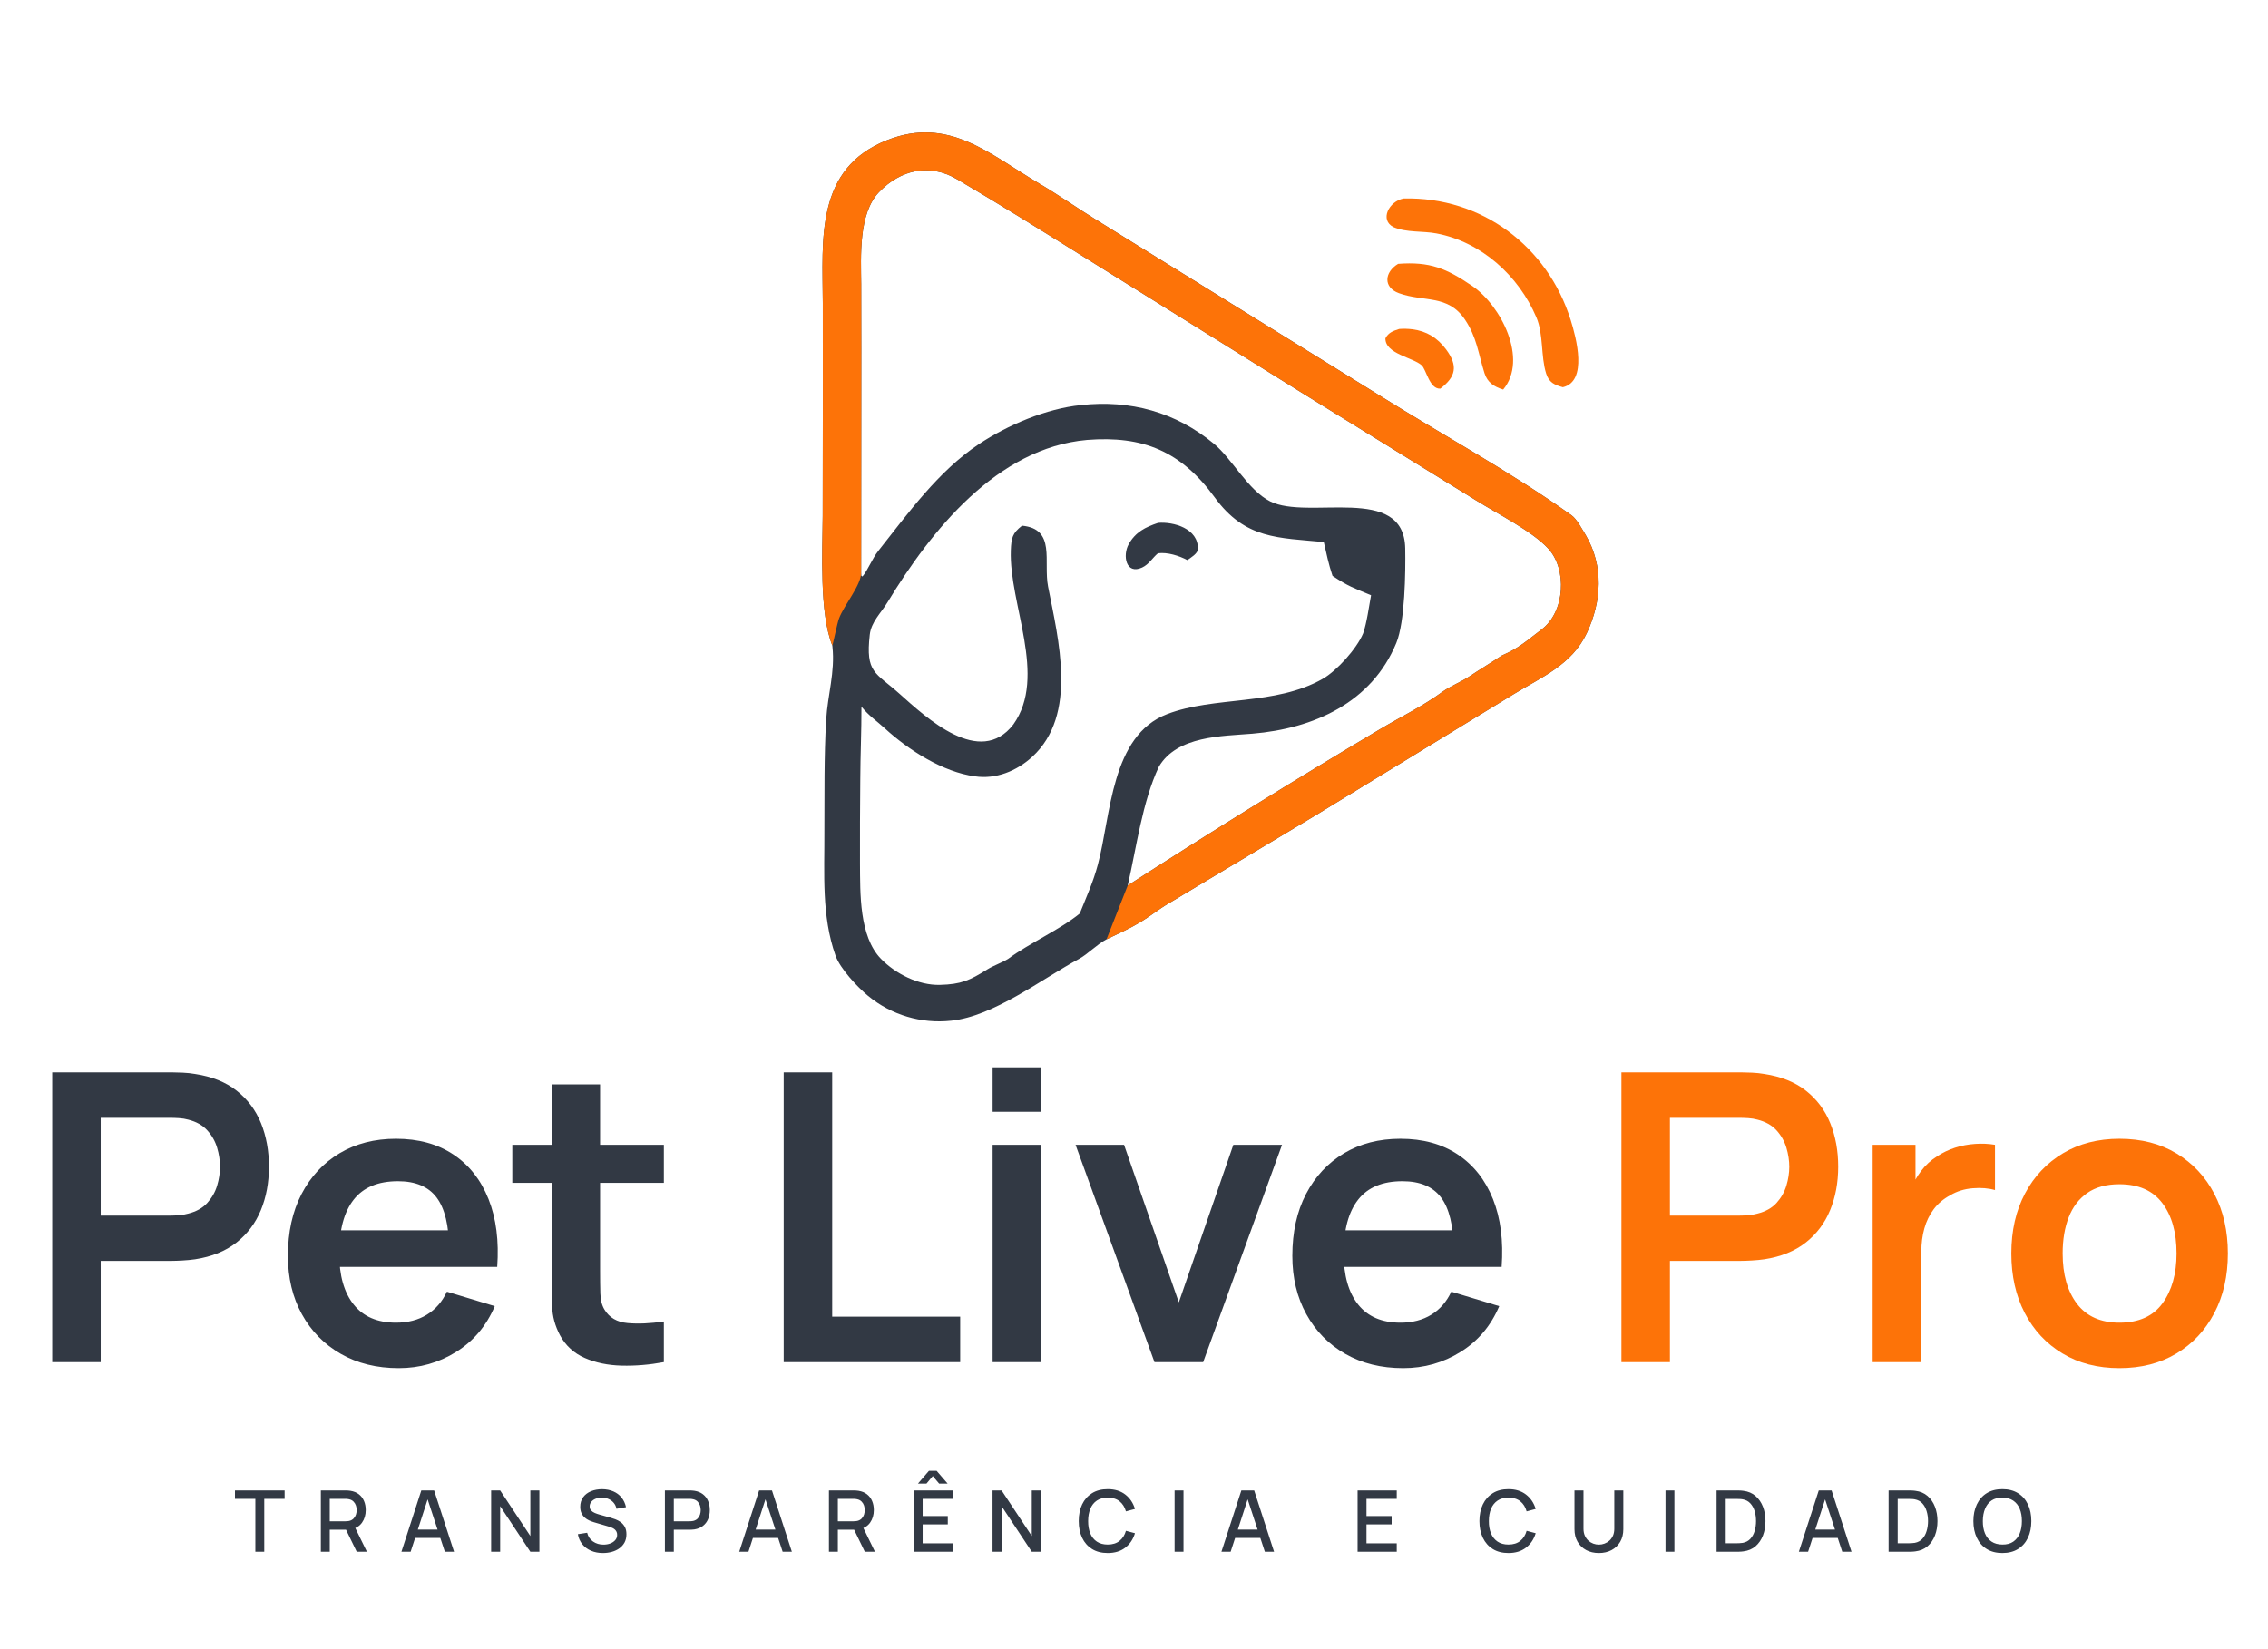
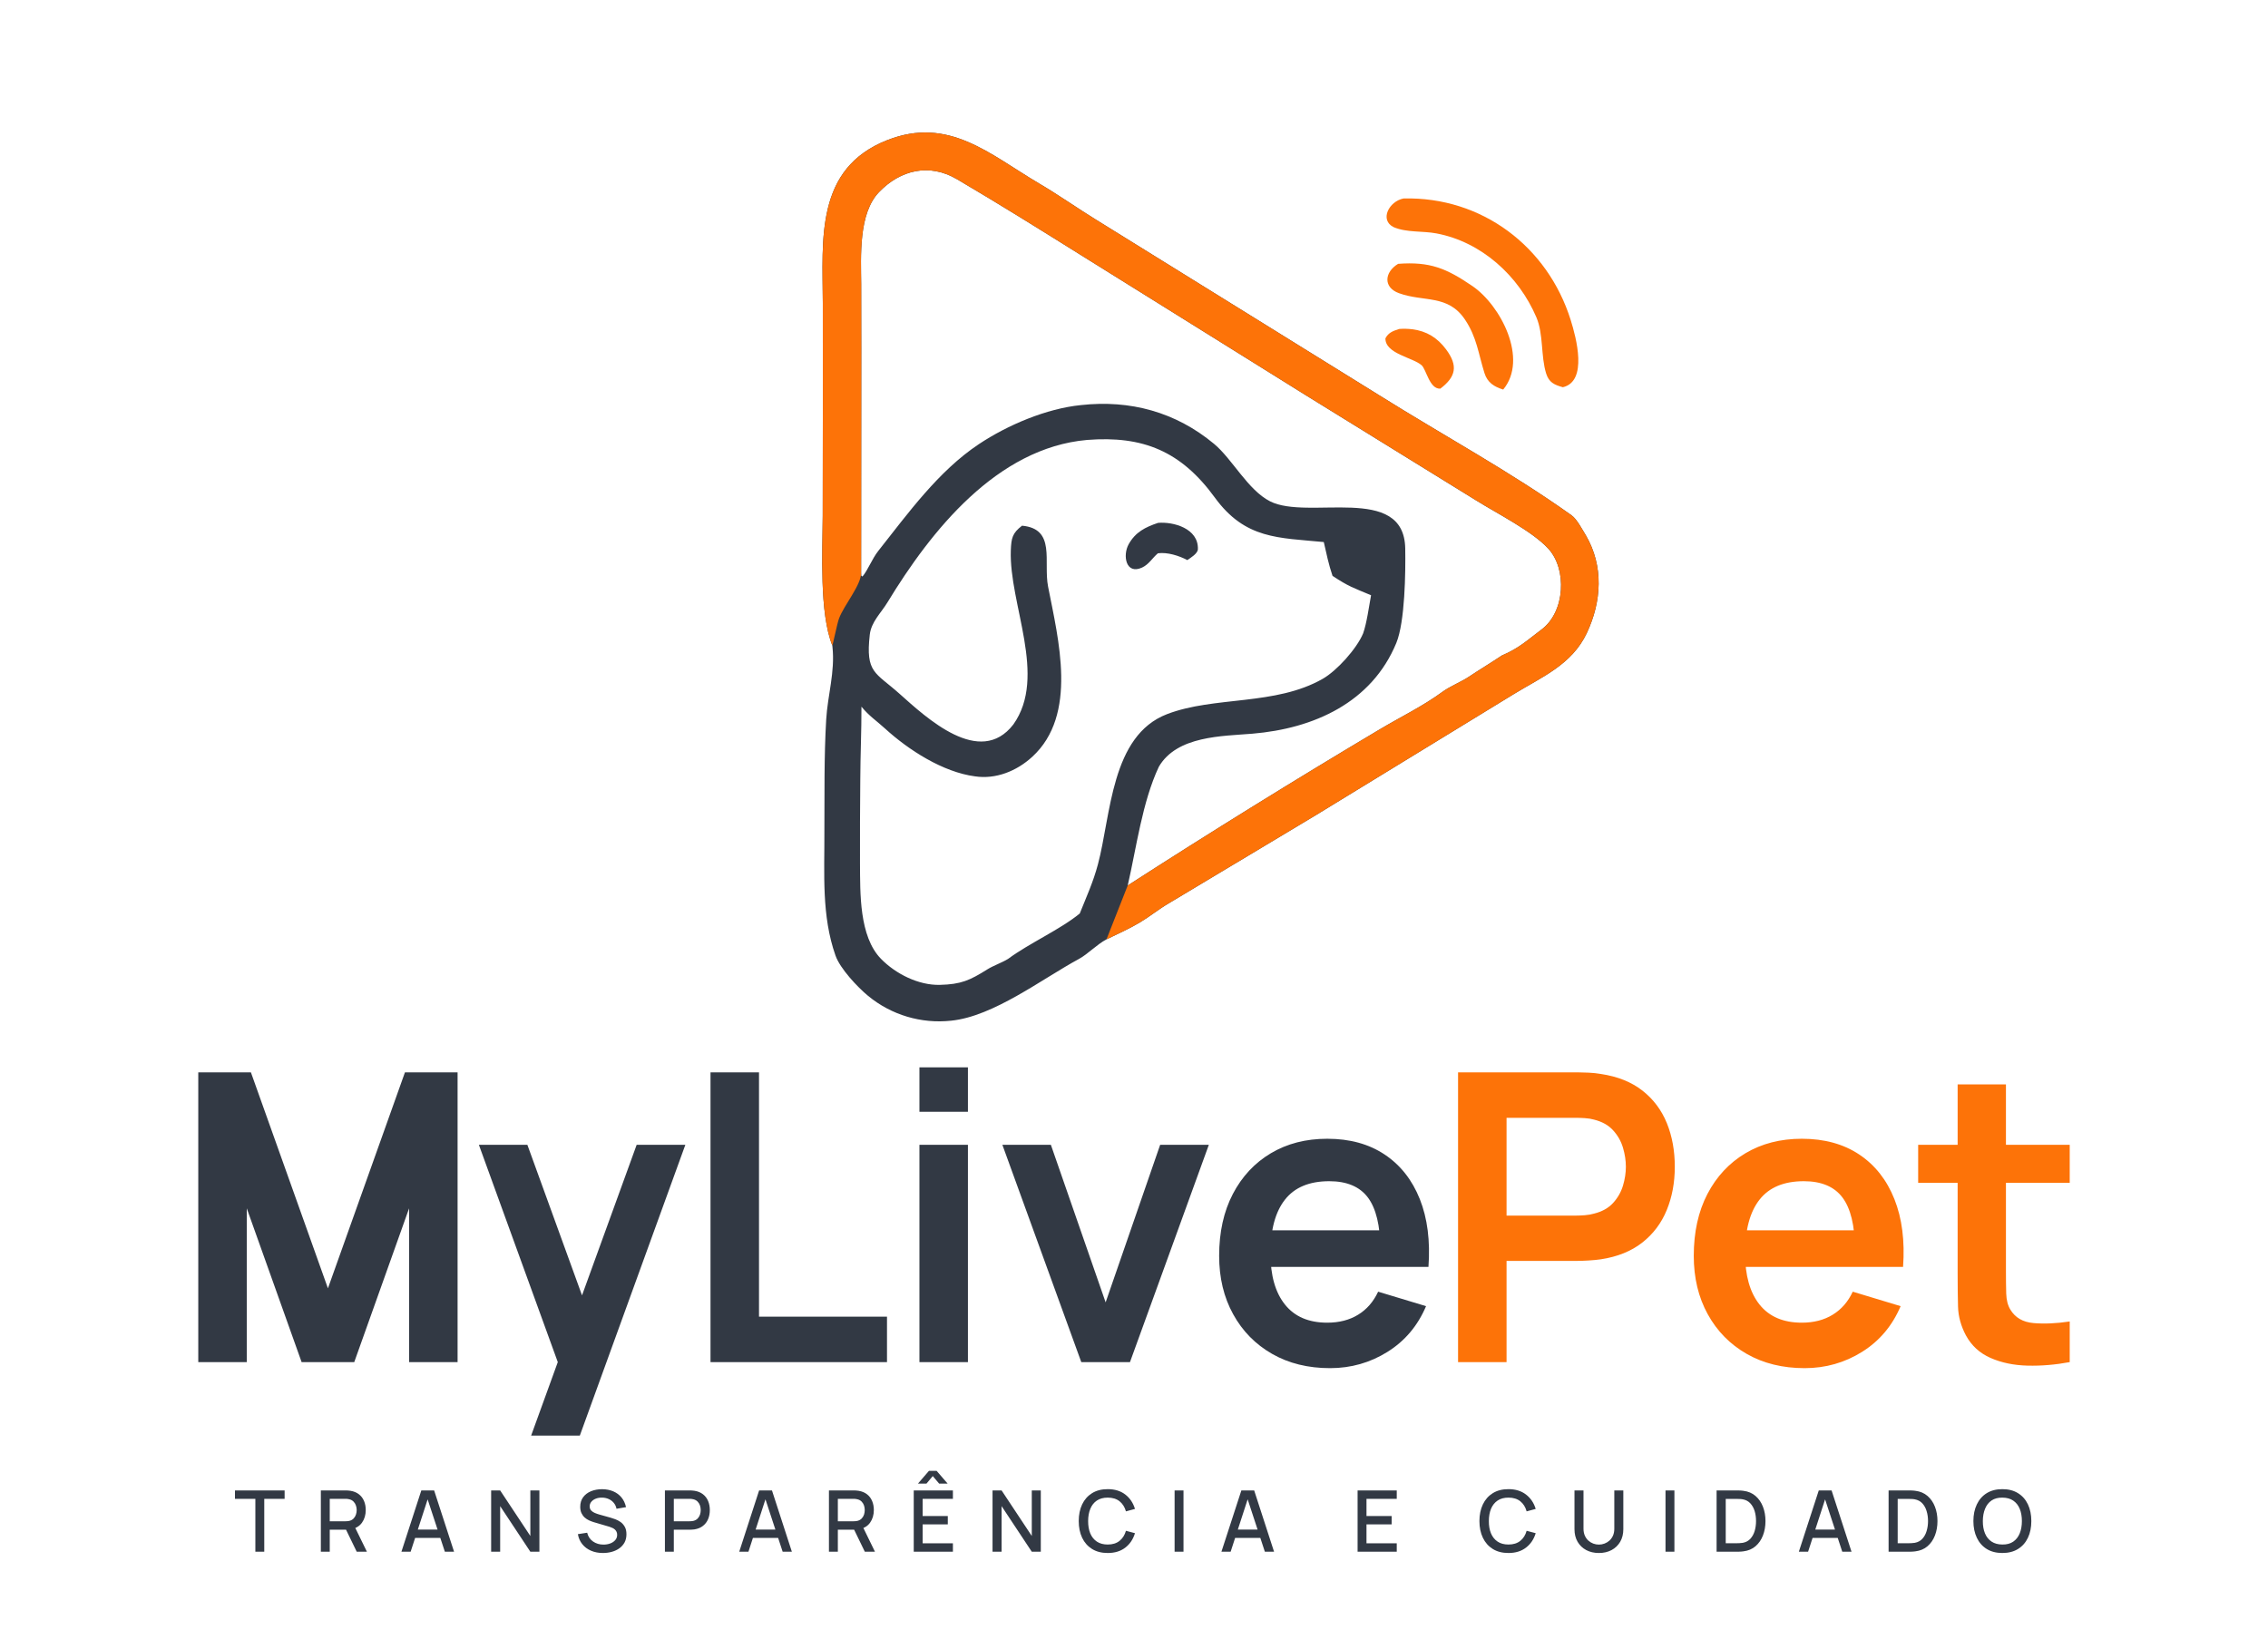
<svg xmlns="http://www.w3.org/2000/svg" width="586" height="426" viewBox="0 0 586 426">
  <path fill="#323944" d="M215.047 166.789C211.683 158.44 212.521 142.553 212.572 133.315L212.606 104.222L212.597 78.299C212.534 61.814 210.607 43.524 229.273 36.202C245.129 29.983 255.701 39.874 268.51 47.429C273.699 50.489 278.45 53.861 283.448 56.935L356.312 102.118C372.889 112.507 390.139 121.821 406.055 133.167C407.455 134.165 408.831 136.872 409.732 138.313C414.405 146.29 413.839 155.456 409.984 163.617C406.117 171.8 398.355 174.948 391.14 179.366C374.01 189.855 356.867 200.332 339.738 210.809L301.884 233.496C299.407 234.949 297.03 236.881 294.575 238.35C291.904 239.948 288.729 241.396 285.896 242.747C283.393 244.076 281.038 246.588 278.777 247.811C269.179 253.002 256.721 262.667 245.742 263.77C238.033 264.607 230.312 262.302 224.322 257.377C221.561 255.102 217.071 250.325 215.881 246.954C212.232 236.622 213.052 225.776 213.003 215.018C213.062 205.369 212.899 195.575 213.47 185.943C213.846 179.599 215.794 173.673 215.086 167.134L215.047 166.789ZM222.58 182.618C222.608 188.798 222.294 195.256 222.277 201.556C222.208 208.758 222.184 215.961 222.203 223.163C222.263 230.725 221.954 241.966 227.62 247.777C231.409 251.663 237.321 254.651 242.848 254.512C248.317 254.375 250.568 253.359 255.116 250.501C256.63 249.55 258.897 248.771 260.47 247.798C265.857 243.79 274.003 240.169 278.986 236.066C280.796 231.539 282.45 227.982 283.68 223.366C287.071 210.635 287.028 190.116 301.548 184.546C313.797 179.848 329.496 182.424 341.758 175.424C345.429 173.328 350.53 167.669 352.199 163.689C353.122 161.109 353.727 156.695 354.251 153.823C349.606 151.867 348.466 151.587 344.294 148.815C343.316 145.956 342.707 143.023 342.036 140.077C330.372 138.942 321.759 139.392 313.895 128.594C305.156 116.595 295.345 112.551 280.872 113.69C257.583 115.746 240.557 137.143 229.309 155.655C227.626 158.424 225.105 160.706 224.732 164.008C223.61 173.931 226.145 173.692 232.387 179.261C239.39 185.51 253.183 198.404 261.818 187.227C270.698 174.766 260.663 156.11 261.173 142.207C261.298 139.026 261.579 137.771 264.072 135.849C272.904 136.669 269.534 145.097 270.803 151.612C273.453 165.228 278.547 184.7 266.719 195.568C262.645 199.312 257.248 201.427 251.922 200.628C243.625 199.54 234.719 193.804 228.643 188.245C226.486 186.271 224.522 185.011 222.58 182.618ZM222.498 147.962L222.558 148.798L222.851 148.979C224.299 147.242 225.303 144.422 226.961 142.328C234.622 132.648 242.452 121.748 252.89 114.794C260.345 109.827 270.385 105.579 279.27 104.687C292.004 103.274 303.78 106.464 313.694 114.711C318.406 118.631 322.414 126.62 328.14 129.545C337.975 134.565 362.788 124.859 363.08 141.739C363.187 147.891 363.018 160.725 360.774 166.163C354.411 181.581 339.448 188.273 323.601 189.602C315.838 190.254 304.114 190.107 299.414 198.15C295.128 207.298 293.658 218.902 291.38 228.819C312.821 215.004 334.506 201.57 356.424 188.524C361.922 185.244 367.56 182.551 372.778 178.73C374.656 177.355 377.545 176.212 379.593 174.846C382.366 172.995 385.271 171.26 388.044 169.399C392.554 167.469 394.536 165.5 398.318 162.664C404.384 158.117 404.97 147.105 400.004 141.737C395.855 137.252 386.997 132.806 381.368 129.298L336.967 101.879L280.184 66.486C269.271 59.667 258.334 52.814 247.244 46.303C240.145 42.135 232.69 43.86 227.119 49.648C221.768 55.209 222.464 66.263 222.513 73.434L222.536 90.042L222.498 147.962Z" />
  <path fill="#FD7308" d="M215.047 166.789C211.683 158.44 212.521 142.553 212.572 133.315L212.606 104.222L212.597 78.299C212.534 61.814 210.607 43.524 229.273 36.202C245.129 29.983 255.701 39.874 268.51 47.429C273.699 50.489 278.45 53.861 283.448 56.935L356.312 102.118C372.889 112.507 390.139 121.821 406.055 133.167C407.455 134.165 408.831 136.872 409.732 138.313C414.405 146.29 413.839 155.456 409.984 163.617C406.117 171.8 398.355 174.948 391.14 179.366C374.01 189.855 356.867 200.332 339.738 210.809L301.884 233.496C299.407 234.949 297.03 236.881 294.575 238.35C291.904 239.948 288.729 241.396 285.896 242.747C285.919 242.571 290.809 230.377 291.38 228.819C312.821 215.004 334.506 201.57 356.424 188.524C361.922 185.244 367.56 182.551 372.778 178.73C374.656 177.355 377.545 176.212 379.593 174.846C382.366 172.995 385.271 171.26 388.044 169.399C392.554 167.469 394.536 165.5 398.318 162.664C404.384 158.117 404.97 147.105 400.004 141.737C395.855 137.252 386.997 132.806 381.368 129.298L336.967 101.879L280.184 66.486C269.271 59.667 258.334 52.814 247.244 46.303C240.145 42.135 232.69 43.86 227.119 49.648C221.768 55.209 222.464 66.263 222.513 73.434L222.536 90.042L222.498 147.962C222.56 151.183 218.054 156.369 216.773 159.859C216.271 161.228 215.263 166.38 215.047 166.789Z" />
  <path fill="#323944" d="M299.215 135.121C303.177 134.784 309.682 136.551 309.507 141.92C309.47 143.045 307.689 144.113 306.78 144.738C304.637 143.608 301.64 142.652 299.18 142.981C297.786 144.14 296.852 145.852 295.102 146.662C290.891 148.611 290.01 143.526 291.629 140.629C293.387 137.485 295.937 136.225 299.215 135.121Z" />
  <path fill="#FD7308" d="M362.642 51.291C382.809 50.789 399.863 63.64 405.832 82.702C407.267 87.287 410.299 98.543 403.807 100.069C401.597 99.45 400.22 98.843 399.489 96.519C398.088 92.059 398.83 86.382 396.976 82.023C392.406 71.28 382.791 62.522 371.154 60.32C367.52 59.632 363.506 60.153 360.08 58.697C356.387 56.868 358.864 52.022 362.642 51.291Z" />
  <path fill="#FD7308" d="M361.24 68.181C369.445 67.56 373.713 69.334 380.439 73.923C387.745 78.908 394.947 92.781 388.392 100.673C386.056 99.942 384.33 98.889 383.551 96.406C381.961 91.339 381.59 87.186 378.531 82.606C374.126 76.01 367.89 78.105 361.453 75.764C357.33 74.248 357.696 70.337 361.24 68.181Z" />
  <path fill="#FD7308" d="M361.529 85.009C362.648 84.927 363.771 84.953 364.884 85.086C368.605 85.544 371.414 87.302 373.627 90.278C376.814 94.563 376.152 97.391 372.156 100.432C369.359 100.631 368.522 95.463 367.321 94.394C365.047 92.37 357.895 91.43 357.961 87.438C358.748 85.908 360.006 85.504 361.529 85.009Z" />
-   <path fill="#323944" d="M26.02 352L13.49 352L13.49 277.12L44.43 277.12Q45.52 277.12 47.23 277.20Q48.95 277.28 50.41 277.54L50.41 277.54Q56.91 278.52 61.14 281.85Q65.38 285.18 67.44 290.25Q69.49 295.32 69.49 301.51L69.49 301.51Q69.49 307.64 67.41 312.71Q65.33 317.78 61.09 321.11Q56.85 324.44 50.41 325.43L50.41 325.43Q48.95 325.64 47.21 325.74Q45.47 325.84 44.43 325.84L44.43 325.84L26.02 325.84L26.02 352ZM26.02 288.87L26.02 314.14L43.91 314.14Q44.95 314.14 46.25 314.04Q47.55 313.94 48.64 313.62L48.64 313.62Q51.76 312.84 53.55 310.87Q55.35 308.89 56.10 306.40Q56.85 303.90 56.85 301.51L56.85 301.51Q56.85 299.12 56.10 296.59Q55.35 294.07 53.55 292.10Q51.76 290.12 48.64 289.34L48.64 289.34Q47.55 289.03 46.25 288.95Q44.95 288.87 43.91 288.87L43.91 288.87L26.02 288.87ZM103.04 353.56L103.04 353.56Q94.51 353.56 88.06 349.87Q81.61 346.18 78.00 339.62Q74.39 333.07 74.39 324.54L74.39 324.54Q74.39 315.34 77.92 308.55Q81.46 301.77 87.75 298.02Q94.04 294.28 102.31 294.28L102.31 294.28Q111.05 294.28 117.16 298.36Q123.27 302.44 126.23 309.88Q129.19 317.32 128.47 327.40L128.47 327.40L116.04 327.40L116.04 322.83Q115.99 313.68 112.81 309.46Q109.64 305.25 102.83 305.25L102.83 305.25Q95.13 305.25 91.39 310.01Q87.65 314.77 87.65 323.92L87.65 323.92Q87.65 332.45 91.39 337.13Q95.13 341.81 102.31 341.81L102.31 341.81Q106.94 341.81 110.29 339.75Q113.65 337.70 115.47 333.80L115.47 333.80L127.84 337.54Q124.62 345.14 117.88 349.35Q111.15 353.56 103.04 353.56ZM122.33 327.40L83.69 327.40L83.69 317.94L122.33 317.94L122.33 327.40ZM171.53 341.50L171.53 352Q165.97 353.04 160.64 352.91Q155.31 352.78 151.09 350.93Q146.88 349.09 144.70 345.08L144.70 345.08Q142.77 341.44 142.67 337.65Q142.57 333.85 142.57 329.07L142.57 329.07L142.57 280.24L155.05 280.24L155.05 328.34Q155.05 331.72 155.12 334.27Q155.20 336.82 156.19 338.43L156.19 338.43Q158.06 341.55 162.17 341.91Q166.28 342.28 171.53 341.50L171.53 341.50ZM171.53 305.67L132.37 305.67L132.37 295.84L171.53 295.84L171.53 305.67ZM248.09 352L202.49 352L202.49 277.12L215.02 277.12L215.02 340.25L248.09 340.25L248.09 352ZM269.00 287.31L256.47 287.31L256.47 275.82L269.00 275.82L269.00 287.31ZM269.00 352L256.47 352L256.47 295.84L269.00 295.84L269.00 352ZM310.87 352L298.29 352L277.90 295.84L290.43 295.84L304.58 336.56L318.67 295.84L331.25 295.84L310.87 352ZM362.57 353.56L362.57 353.56Q354.04 353.56 347.59 349.87Q341.14 346.18 337.53 339.62Q333.91 333.07 333.91 324.54L333.91 324.54Q333.91 315.34 337.45 308.55Q340.99 301.77 347.28 298.02Q353.57 294.28 361.84 294.28L361.84 294.28Q370.57 294.28 376.68 298.36Q382.79 302.44 385.76 309.88Q388.72 317.32 387.99 327.40L387.99 327.40L375.57 327.40L375.57 322.83Q375.51 313.68 372.34 309.46Q369.17 305.25 362.36 305.25L362.36 305.25Q354.66 305.25 350.92 310.01Q347.17 314.77 347.17 323.92L347.17 323.92Q347.17 332.45 350.92 337.13Q354.66 341.81 361.84 341.81L361.84 341.81Q366.47 341.81 369.82 339.75Q373.17 337.70 374.99 333.80L374.99 333.80L387.37 337.54Q384.15 345.14 377.41 349.35Q370.68 353.56 362.57 353.56ZM381.86 327.40L343.22 327.40L343.22 317.94L381.86 317.94L381.86 327.40Z" />
-   <path fill="#FD7308" d="M431.47 352L418.94 352L418.94 277.12L449.88 277.12Q450.97 277.12 452.69 277.20Q454.41 277.28 455.86 277.54L455.86 277.54Q462.36 278.52 466.60 281.85Q470.84 285.18 472.89 290.25Q474.95 295.32 474.95 301.51L474.95 301.51Q474.95 307.64 472.87 312.71Q470.79 317.78 466.55 321.11Q462.31 324.44 455.86 325.43L455.86 325.43Q454.41 325.64 452.66 325.74Q450.92 325.84 449.88 325.84L449.88 325.84L431.47 325.84L431.47 352ZM431.47 288.87L431.47 314.14L449.36 314.14Q450.40 314.14 451.70 314.04Q453.00 313.94 454.09 313.62L454.09 313.62Q457.21 312.84 459.01 310.87Q460.80 308.89 461.56 306.40Q462.31 303.90 462.31 301.51L462.31 301.51Q462.31 299.12 461.56 296.59Q460.80 294.07 459.01 292.10Q457.21 290.12 454.09 289.34L454.09 289.34Q453.00 289.03 451.70 288.95Q450.40 288.87 449.36 288.87L449.36 288.87L431.47 288.87ZM496.43 352L483.85 352L483.85 295.84L494.92 295.84L494.92 309.52L493.57 307.75Q494.61 304.94 496.35 302.63Q498.09 300.31 500.54 298.80L500.54 298.80Q502.62 297.40 505.14 296.59Q507.66 295.79 510.31 295.61Q512.97 295.42 515.46 295.84L515.46 295.84L515.46 307.54Q512.97 306.81 509.72 307.07Q506.47 307.33 503.87 308.89L503.87 308.89Q501.27 310.30 499.63 312.48Q497.99 314.66 497.21 317.45Q496.43 320.23 496.43 323.45L496.43 323.45L496.43 352ZM547.61 353.56L547.61 353.56Q539.18 353.56 532.89 349.76Q526.60 345.97 523.14 339.29Q519.68 332.60 519.68 323.92L519.68 323.92Q519.68 315.08 523.22 308.42Q526.75 301.77 533.05 298.02Q539.34 294.28 547.61 294.28L547.61 294.28Q556.08 294.28 562.37 298.08Q568.67 301.87 572.15 308.55Q575.63 315.24 575.63 323.92L575.63 323.92Q575.63 332.66 572.12 339.34Q568.61 346.02 562.32 349.79Q556.03 353.56 547.61 353.56ZM547.61 341.81L547.61 341.81Q555.09 341.81 558.73 336.82Q562.37 331.82 562.37 323.92L562.37 323.92Q562.37 315.76 558.68 310.89Q554.99 306.03 547.61 306.03L547.61 306.03Q542.56 306.03 539.31 308.29Q536.06 310.56 534.50 314.59Q532.94 318.62 532.94 323.92L532.94 323.92Q532.94 332.08 536.66 336.95Q540.38 341.81 547.61 341.81Z" />
+   <path fill="#323944" d="M51.23 352L51.23 277.12L64.83 277.12L84.73 332.93L104.63 277.12L118.23 277.12L118.23 352L105.7 352L105.7 312.26L91.53 352L77.93 352L63.76 312.26L63.76 352ZM123.73 295.84L136.26 295.84L150.38 334.75L164.5 295.84L177.08 295.84L149.81 371L137.23 371L144.12 352ZM229.18 352L183.58 352L183.58 277.12L196.11 277.12L196.11 340.25L229.18 340.25L229.18 352ZM250.09 287.31L237.56 287.31L237.56 275.82L250.09 275.82L250.09 287.31ZM250.09 352L237.56 352L237.56 295.84L250.09 295.84L250.09 352ZM291.96 352L279.38 352L258.99 295.84L271.52 295.84L285.67 336.56L299.76 295.84L312.34 295.84L291.96 352ZM343.66 353.56L343.66 353.56Q335.13 353.56 328.68 349.87Q322.23 346.18 318.62 339.62Q315 333.07 315 324.54L315 324.54Q315 315.34 318.54 308.55Q322.08 301.77 328.37 298.02Q334.66 294.28 342.93 294.28L342.93 294.28Q351.66 294.28 357.77 298.36Q363.88 302.44 366.85 309.88Q369.81 317.32 369.08 327.4L369.08 327.4L356.66 327.4L356.66 322.83Q356.6 313.68 353.43 309.46Q350.26 305.25 343.45 305.25L343.45 305.25Q335.75 305.25 332.01 310.01Q328.26 314.77 328.26 323.92L328.26 323.92Q328.26 332.45 332.01 337.13Q335.75 341.81 342.93 341.81L342.93 341.81Q347.56 341.81 350.91 339.75Q354.26 337.7 356.08 333.8L356.08 333.8L368.46 337.54Q365.24 345.14 358.5 349.35Q351.77 353.56 343.66 353.56ZM362.95 327.4L324.31 327.4L324.31 317.94L362.95 317.94L362.95 327.4Z" />
+   <path fill="#FD7308" d="M389.26 352L376.73 352L376.73 277.12L407.67 277.12Q408.76 277.12 410.47 277.2Q412.19 277.28 413.65 277.54L413.65 277.54Q420.15 278.52 424.38 281.85Q428.62 285.18 430.68 290.25Q432.73 295.32 432.73 301.51L432.73 301.51Q432.73 307.64 430.65 312.71Q428.57 317.78 424.33 321.11Q420.09 324.44 413.65 325.43L413.65 325.43Q412.19 325.64 410.45 325.74Q408.71 325.84 407.67 325.84L407.67 325.84L389.26 325.84L389.26 352ZM389.26 288.87L389.26 314.14L407.15 314.14Q408.19 314.14 409.49 314.04Q410.79 313.94 411.88 313.62L411.88 313.62Q415 312.84 416.79 310.87Q418.59 308.89 419.34 306.4Q420.09 303.9 420.09 301.51L420.09 301.51Q420.09 299.12 419.34 296.59Q418.59 294.07 416.79 292.1Q415 290.12 411.88 289.34L411.88 289.34Q410.79 289.03 409.49 288.95Q408.19 288.87 407.15 288.87L407.15 288.87L389.26 288.87ZM466.28 353.56L466.28 353.56Q457.75 353.56 451.3 349.87Q444.85 346.18 441.24 339.62Q437.63 333.07 437.63 324.54L437.63 324.54Q437.63 315.34 441.16 308.55Q444.7 301.77 450.99 298.02Q457.28 294.28 465.55 294.28L465.55 294.28Q474.29 294.28 480.4 298.36Q486.51 302.44 489.47 309.88Q492.43 317.32 491.71 327.4L491.71 327.4L479.28 327.4L479.28 322.83Q479.23 313.68 476.05 309.46Q472.88 305.25 466.07 305.25L466.07 305.25Q458.37 305.25 454.63 310.01Q450.89 314.77 450.89 323.92L450.89 323.92Q450.89 332.45 454.63 337.13Q458.37 341.81 465.55 341.81L465.55 341.81Q470.18 341.81 473.53 339.75Q476.89 337.7 478.71 333.8L478.71 333.8L491.08 337.54Q487.86 345.14 481.12 349.35Q474.39 353.56 466.28 353.56ZM485.57 327.4L446.93 327.4L446.93 317.94L485.57 317.94L485.57 327.4ZM534.77 341.5L534.77 352Q529.21 353.04 523.88 352.91Q518.55 352.78 514.33 350.93Q510.12 349.09 507.94 345.08L507.94 345.08Q506.01 341.44 505.91 337.65Q505.81 333.85 505.81 329.07L505.81 329.07L505.81 280.24L518.29 280.24L518.29 328.34Q518.29 331.72 518.36 334.27Q518.44 336.82 519.43 338.43L519.43 338.43Q521.3 341.55 525.41 341.91Q529.52 342.28 534.77 341.5L534.77 341.5ZM534.77 305.67L495.61 305.67L495.61 295.84L534.77 295.84L534.77 305.67Z" />
  <path fill="#323944" d="M68.28 401L65.98 401L65.98 387.33L60.71 387.33L60.71 385.16L73.54 385.16L73.54 387.33L68.28 387.33L68.28 401ZM85.20 401L82.90 401L82.90 385.16L89.31 385.16Q89.54 385.16 89.88 385.18Q90.22 385.19 90.53 385.25L90.53 385.25Q91.85 385.46 92.73 386.15Q93.62 386.84 94.06 387.90Q94.50 388.95 94.50 390.23L94.50 390.23Q94.50 392.12 93.53 393.49Q92.56 394.86 90.63 395.20L90.63 395.20L89.69 395.31L85.20 395.31L85.20 401ZM94.80 401L92.17 401L89.04 394.55L91.36 393.96L94.80 401ZM85.20 387.33L85.20 393.13L89.22 393.13Q89.44 393.13 89.71 393.11Q89.98 393.09 90.22 393.04L90.22 393.04Q90.92 392.87 91.35 392.43Q91.78 391.98 91.97 391.40Q92.16 390.81 92.16 390.23L92.16 390.23Q92.16 389.65 91.97 389.07Q91.78 388.49 91.35 388.05Q90.92 387.60 90.22 387.44L90.22 387.44Q89.98 387.37 89.71 387.35Q89.44 387.33 89.22 387.33L89.22 387.33L85.20 387.33ZM106.10 401L103.72 401L108.86 385.16L112.17 385.16L117.32 401L114.94 401L110.19 386.55L110.79 386.55L106.10 401ZM114.66 397.43L106.39 397.43L106.39 395.27L114.66 395.27L114.66 397.43ZM129.23 401L126.90 401L126.90 385.16L129.23 385.16L137.03 396.93L137.03 385.16L139.37 385.16L139.37 401L137.03 401L129.23 389.22L129.23 401ZM155.79 401.33L155.79 401.33Q154.08 401.33 152.71 400.74Q151.34 400.15 150.46 399.06Q149.57 397.96 149.31 396.46L149.31 396.46L151.71 396.09Q152.07 397.55 153.22 398.35Q154.38 399.16 155.92 399.16L155.92 399.16Q156.88 399.16 157.68 398.86Q158.48 398.56 158.97 397.99Q159.46 397.43 159.46 396.63L159.46 396.63Q159.46 396.20 159.31 395.87Q159.16 395.54 158.91 395.30Q158.65 395.05 158.28 394.87Q157.91 394.69 157.47 394.55L157.47 394.55L153.41 393.36Q152.82 393.18 152.20 392.90Q151.59 392.62 151.07 392.16Q150.56 391.70 150.24 391.03Q149.92 390.35 149.92 389.38L149.92 389.38Q149.92 387.92 150.68 386.90Q151.43 385.89 152.72 385.36Q154.01 384.84 155.60 384.84L155.60 384.84Q157.21 384.86 158.48 385.41Q159.75 385.96 160.59 386.99Q161.43 388.02 161.75 389.48L161.75 389.48L159.29 389.90Q159.12 389.01 158.58 388.37Q158.04 387.72 157.26 387.38Q156.48 387.03 155.57 387.02L155.57 387.02Q154.69 387.00 153.96 387.28Q153.22 387.57 152.79 388.09Q152.36 388.60 152.36 389.27L152.36 389.27Q152.36 389.93 152.74 390.34Q153.13 390.75 153.69 390.98Q154.26 391.22 154.82 391.38L154.82 391.38L157.75 392.20Q158.30 392.35 158.99 392.61Q159.69 392.87 160.35 393.33Q161.00 393.80 161.43 394.56Q161.86 395.32 161.86 396.48L161.86 396.48Q161.86 397.68 161.38 398.59Q160.89 399.49 160.05 400.10Q159.21 400.71 158.11 401.02Q157.01 401.33 155.79 401.33ZM174.10 401L171.80 401L171.80 385.16L178.20 385.16Q178.44 385.16 178.78 385.18Q179.12 385.19 179.43 385.25L179.43 385.25Q180.75 385.46 181.63 386.15Q182.52 386.84 182.96 387.90Q183.40 388.95 183.40 390.23L183.40 390.23Q183.40 391.52 182.96 392.57Q182.52 393.63 181.63 394.32Q180.75 395.02 179.43 395.23L179.43 395.23Q179.12 395.27 178.77 395.29Q178.42 395.31 178.20 395.31L178.20 395.31L174.10 395.31L174.10 401ZM174.10 387.33L174.10 393.13L178.12 393.13Q178.34 393.13 178.61 393.11Q178.88 393.09 179.12 393.04L179.12 393.04Q179.82 392.87 180.25 392.43Q180.68 391.98 180.87 391.40Q181.05 390.81 181.05 390.23L181.05 390.23Q181.05 389.65 180.87 389.07Q180.68 388.49 180.25 388.05Q179.82 387.60 179.12 387.44L179.12 387.44Q178.88 387.37 178.61 387.35Q178.34 387.33 178.12 387.33L178.12 387.33L174.10 387.33ZM193.38 401L191.00 401L196.14 385.16L199.46 385.16L204.60 401L202.22 401L197.48 386.55L198.07 386.55L193.38 401ZM201.94 397.43L193.67 397.43L193.67 395.27L201.94 395.27L201.94 397.43ZM216.48 401L214.18 401L214.18 385.16L220.59 385.16Q220.82 385.16 221.16 385.18Q221.50 385.19 221.81 385.25L221.81 385.25Q223.13 385.46 224.01 386.15Q224.90 386.84 225.34 387.90Q225.78 388.95 225.78 390.23L225.78 390.23Q225.78 392.12 224.81 393.49Q223.84 394.86 221.91 395.20L221.91 395.20L220.97 395.31L216.48 395.31L216.48 401ZM226.07 401L223.45 401L220.32 394.55L222.64 393.96L226.07 401ZM216.48 387.33L216.48 393.13L220.50 393.13Q220.72 393.13 220.99 393.11Q221.26 393.09 221.50 393.04L221.50 393.04Q222.20 392.87 222.63 392.43Q223.06 391.98 223.25 391.40Q223.43 390.81 223.43 390.23L223.43 390.23Q223.43 389.65 223.25 389.07Q223.06 388.49 222.63 388.05Q222.20 387.60 221.50 387.44L221.50 387.44Q221.26 387.37 220.99 387.35Q220.72 387.33 220.50 387.33L220.50 387.33L216.48 387.33ZM239.38 383.40L237.18 383.40L240.02 380.10L242.00 380.10L244.85 383.40L242.65 383.40L241.01 381.45L239.38 383.40ZM246.21 401L236.09 401L236.09 385.16L246.21 385.16L246.21 387.33L238.39 387.33L238.39 391.77L244.89 391.77L244.89 393.94L238.39 393.94L238.39 398.83L246.21 398.83L246.21 401ZM258.79 401L256.45 401L256.45 385.16L258.79 385.16L266.59 396.93L266.59 385.16L268.92 385.16L268.92 401L266.59 401L258.79 389.22L258.79 401ZM286.21 401.33L286.21 401.33Q283.83 401.33 282.16 400.29Q280.49 399.25 279.60 397.39Q278.72 395.53 278.72 393.08L278.72 393.08Q278.72 390.63 279.60 388.77Q280.49 386.91 282.16 385.87Q283.83 384.83 286.21 384.83L286.21 384.83Q288.95 384.83 290.75 386.22Q292.54 387.60 293.25 389.94L293.25 389.94L290.92 390.57Q290.45 388.91 289.27 387.96Q288.09 387.02 286.21 387.02L286.21 387.02Q284.53 387.02 283.40 387.78Q282.28 388.54 281.72 389.90Q281.15 391.26 281.15 393.08L281.15 393.08Q281.14 394.89 281.70 396.26Q282.27 397.62 283.40 398.38Q284.53 399.14 286.21 399.14L286.21 399.14Q288.09 399.14 289.27 398.19Q290.45 397.24 290.92 395.59L290.92 395.59L293.25 396.21Q292.54 398.56 290.75 399.94Q288.95 401.33 286.21 401.33ZM305.79 401L303.49 401L303.49 385.16L305.79 385.16L305.79 401ZM317.97 401L315.59 401L320.74 385.16L324.05 385.16L329.19 401L326.81 401L322.07 386.55L322.66 386.55L317.97 401ZM326.53 397.43L318.26 397.43L318.26 395.27L326.53 395.27L326.53 397.43ZM360.89 401L350.77 401L350.77 385.16L360.89 385.16L360.89 387.33L353.07 387.33L353.07 391.77L359.57 391.77L359.57 393.94L353.07 393.94L353.07 398.83L360.89 398.83L360.89 401ZM389.75 401.33L389.75 401.33Q387.37 401.33 385.70 400.29Q384.03 399.25 383.14 397.39Q382.25 395.53 382.25 393.08L382.25 393.08Q382.25 390.63 383.14 388.77Q384.03 386.91 385.70 385.87Q387.37 384.83 389.75 384.83L389.75 384.83Q392.48 384.83 394.28 386.22Q396.08 387.60 396.79 389.94L396.79 389.94L394.45 390.57Q393.99 388.91 392.81 387.96Q391.63 387.02 389.75 387.02L389.75 387.02Q388.06 387.02 386.94 387.78Q385.82 388.54 385.25 389.90Q384.69 391.26 384.69 393.08L384.69 393.08Q384.67 394.89 385.24 396.26Q385.81 397.62 386.94 398.38Q388.06 399.14 389.75 399.14L389.75 399.14Q391.63 399.14 392.81 398.19Q393.99 397.24 394.45 395.59L394.45 395.59L396.79 396.21Q396.08 398.56 394.28 399.94Q392.48 401.33 389.75 401.33ZM413.12 401.33L413.12 401.33Q411.26 401.33 409.84 400.57Q408.41 399.80 407.61 398.42Q406.81 397.04 406.81 395.17L406.81 395.17L406.81 385.17L409.14 385.16L409.14 395.05Q409.14 396.06 409.48 396.83Q409.82 397.60 410.39 398.12Q410.96 398.63 411.67 398.90Q412.38 399.16 413.12 399.16L413.12 399.16Q413.87 399.16 414.58 398.89Q415.29 398.62 415.86 398.11Q416.43 397.59 416.77 396.82Q417.10 396.05 417.10 395.05L417.10 395.05L417.10 385.16L419.43 385.16L419.43 395.17Q419.43 397.03 418.63 398.42Q417.83 399.80 416.40 400.57Q414.98 401.33 413.12 401.33ZM432.63 401L430.33 401L430.33 385.16L432.63 385.16L432.63 401ZM448.49 401L443.53 401L443.53 385.16L448.49 385.16Q448.71 385.16 449.31 385.17Q449.91 385.18 450.46 385.26L450.46 385.26Q452.32 385.49 453.59 386.59Q454.86 387.69 455.51 389.38Q456.16 391.07 456.16 393.08L456.16 393.08Q456.16 395.10 455.51 396.79Q454.86 398.48 453.59 399.58Q452.32 400.67 450.46 400.90L450.46 400.90Q449.91 400.98 449.31 400.99Q448.71 401 448.49 401L448.49 401ZM445.89 387.35L445.89 398.81L448.49 398.81Q448.87 398.81 449.38 398.79Q449.90 398.77 450.30 398.70L450.30 398.70Q451.51 398.47 452.26 397.65Q453.01 396.83 453.37 395.63Q453.72 394.43 453.72 393.08L453.72 393.08Q453.72 391.68 453.36 390.49Q452.99 389.30 452.24 388.49Q451.49 387.68 450.30 387.46L450.30 387.46Q449.90 387.38 449.38 387.37Q448.86 387.35 448.49 387.35L448.49 387.35L445.89 387.35ZM467.17 401L464.78 401L469.93 385.16L473.24 385.16L478.39 401L476.00 401L471.26 386.55L471.86 386.55L467.17 401ZM475.73 397.43L467.46 397.43L467.46 395.27L475.73 395.27L475.73 397.43ZM492.93 401L487.97 401L487.97 385.16L492.93 385.16Q493.15 385.16 493.75 385.17Q494.35 385.18 494.90 385.26L494.90 385.26Q496.76 385.49 498.03 386.59Q499.30 387.69 499.95 389.38Q500.60 391.07 500.60 393.08L500.60 393.08Q500.60 395.10 499.95 396.79Q499.30 398.48 498.03 399.58Q496.76 400.67 494.90 400.90L494.90 400.90Q494.35 400.98 493.75 400.99Q493.15 401 492.93 401L492.93 401ZM490.32 387.35L490.32 398.81L492.93 398.81Q493.31 398.81 493.82 398.79Q494.34 398.77 494.74 398.70L494.74 398.70Q495.95 398.47 496.70 397.65Q497.45 396.83 497.80 395.63Q498.16 394.43 498.16 393.08L498.16 393.08Q498.16 391.68 497.79 390.49Q497.43 389.30 496.68 388.49Q495.92 387.68 494.74 387.46L494.74 387.46Q494.34 387.38 493.82 387.37Q493.29 387.35 492.93 387.35L492.93 387.35L490.32 387.35ZM517.37 401.33L517.37 401.33Q515.00 401.33 513.32 400.29Q511.65 399.25 510.77 397.39Q509.88 395.53 509.88 393.08L509.88 393.08Q509.88 390.63 510.77 388.77Q511.65 386.91 513.32 385.87Q515.00 384.83 517.37 384.83L517.37 384.83Q519.74 384.83 521.41 385.87Q523.09 386.91 523.97 388.77Q524.85 390.63 524.85 393.08L524.85 393.08Q524.85 395.53 523.97 397.39Q523.09 399.25 521.41 400.29Q519.74 401.33 517.37 401.33ZM517.37 399.14L517.37 399.14Q519.06 399.16 520.17 398.40Q521.29 397.63 521.85 396.26Q522.41 394.89 522.41 393.08L522.41 393.08Q522.41 391.26 521.85 389.91Q521.29 388.55 520.17 387.79Q519.06 387.03 517.37 387.02L517.37 387.02Q515.69 387.00 514.57 387.76Q513.46 388.51 512.90 389.89Q512.33 391.26 512.32 393.08L512.32 393.08Q512.31 394.89 512.87 396.25Q513.43 397.61 514.56 398.37Q515.69 399.13 517.37 399.14Z" />
</svg>
